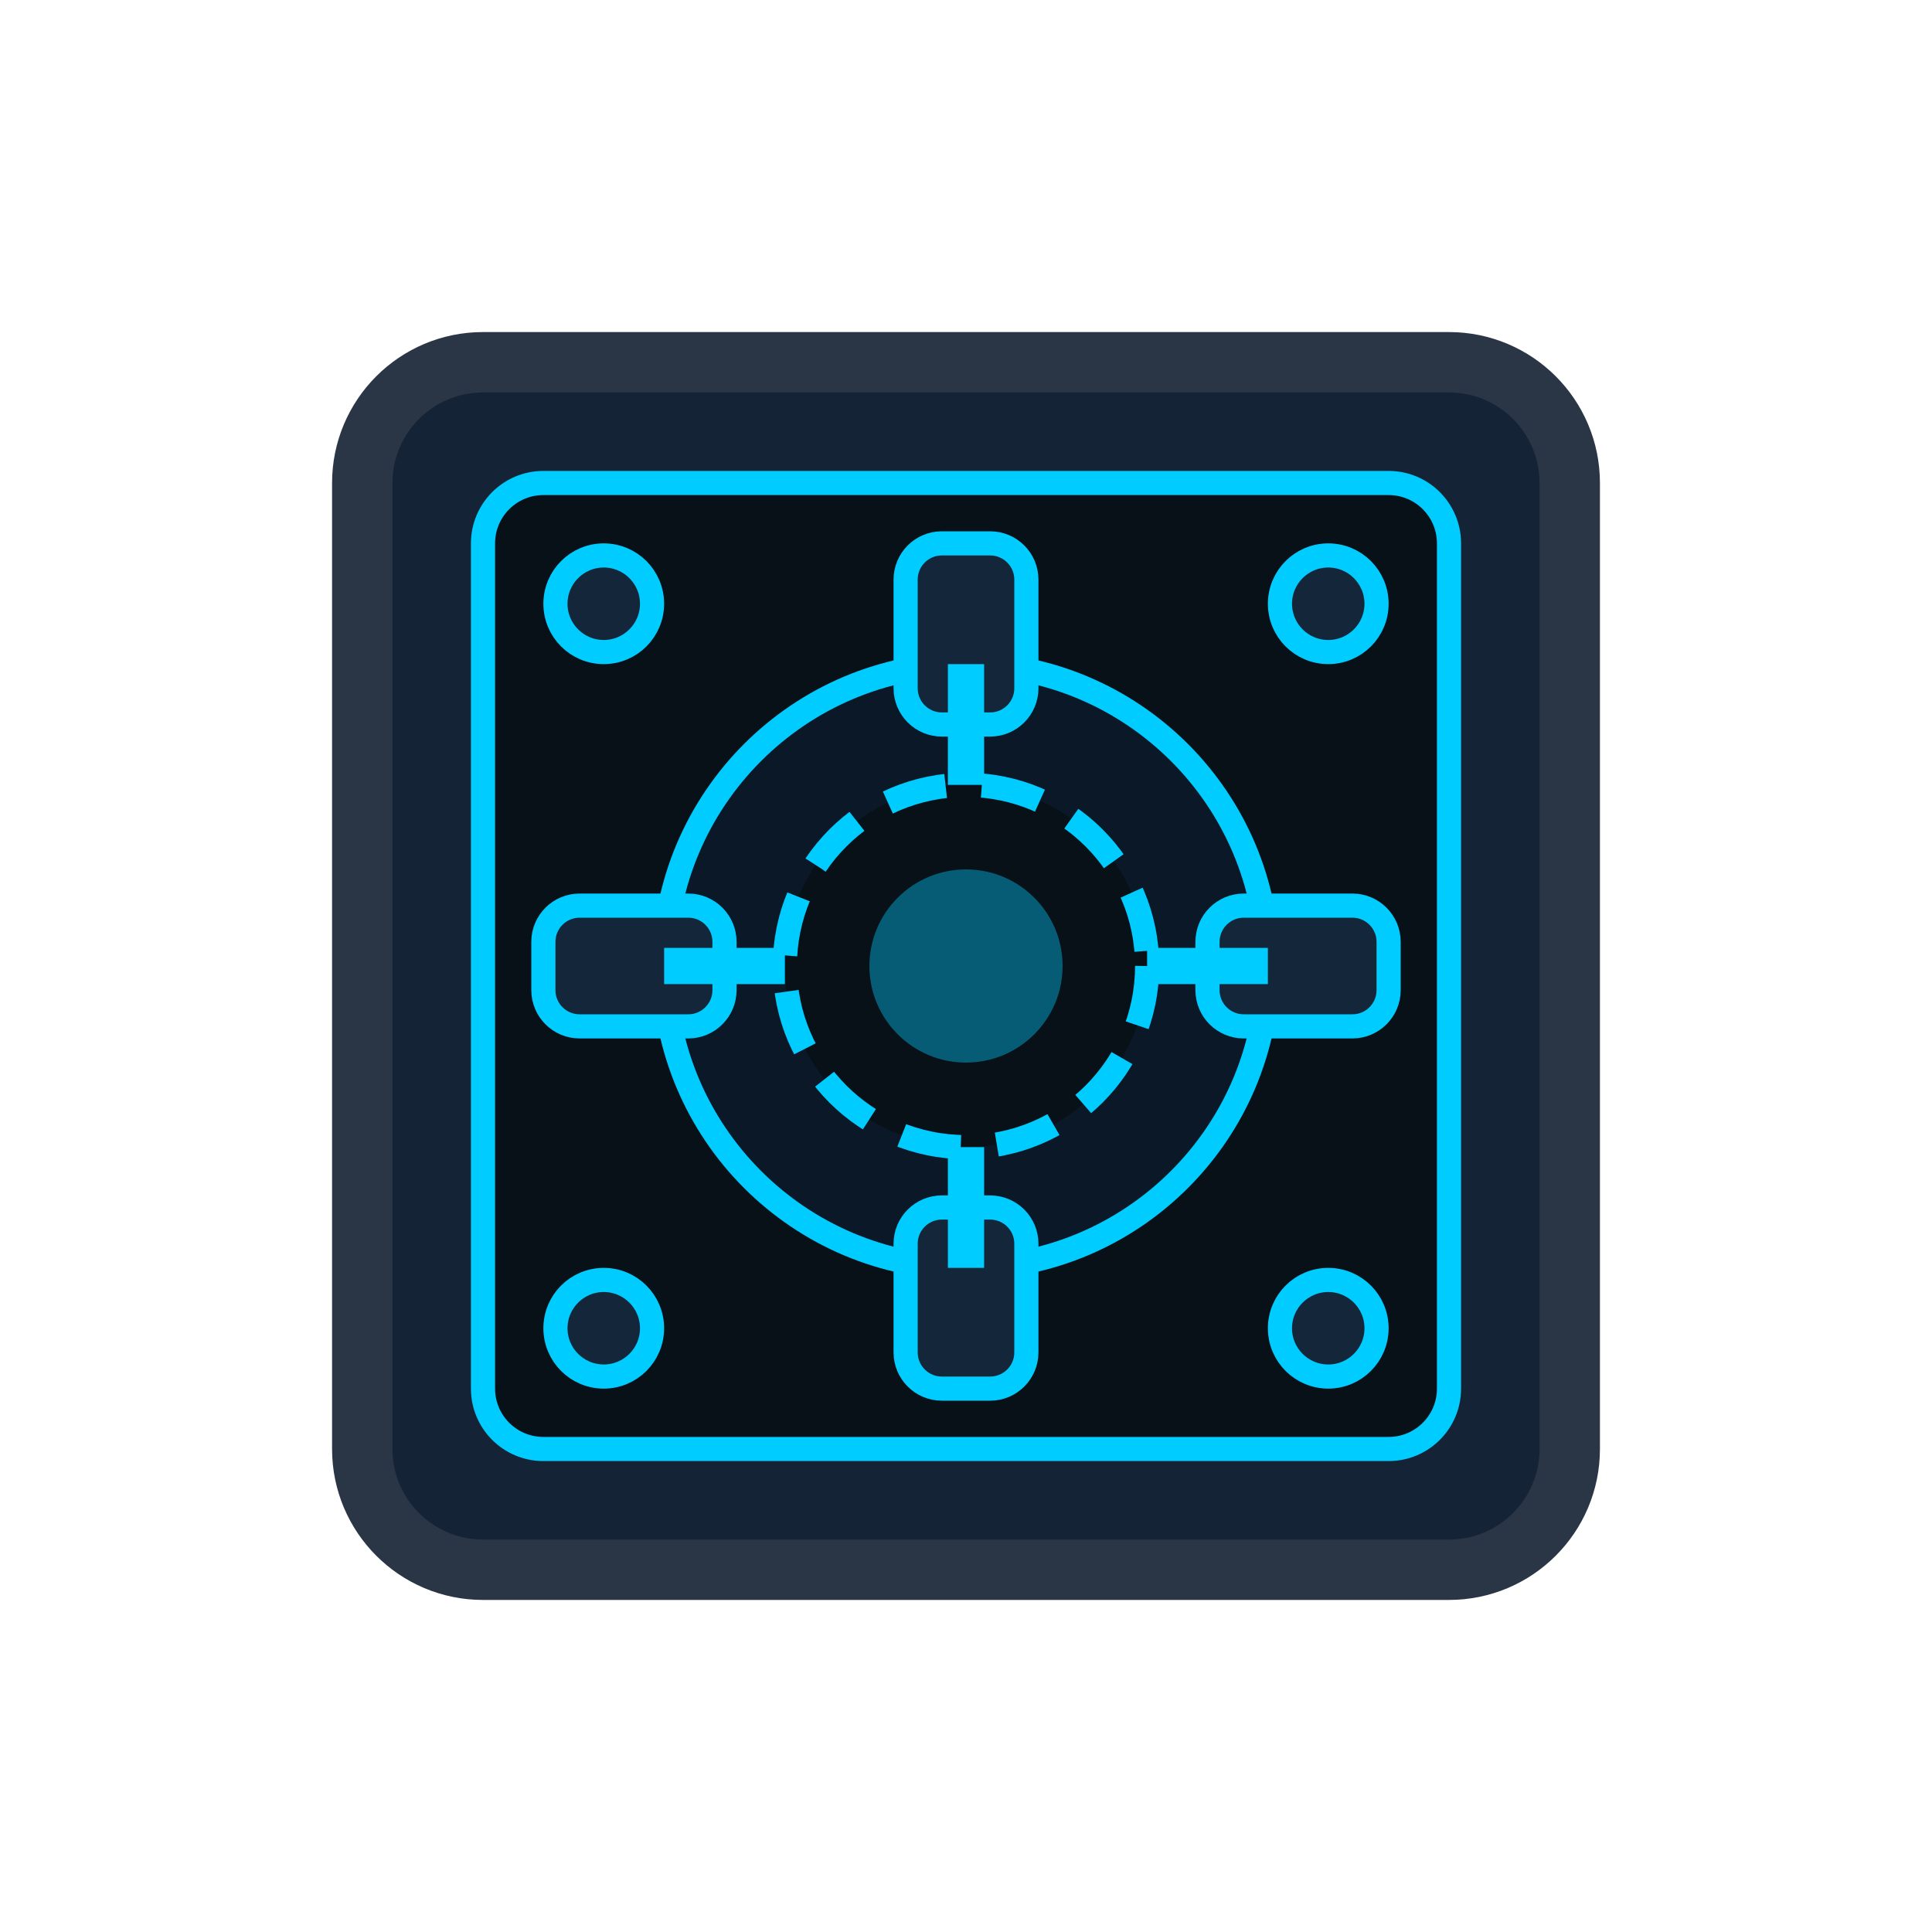
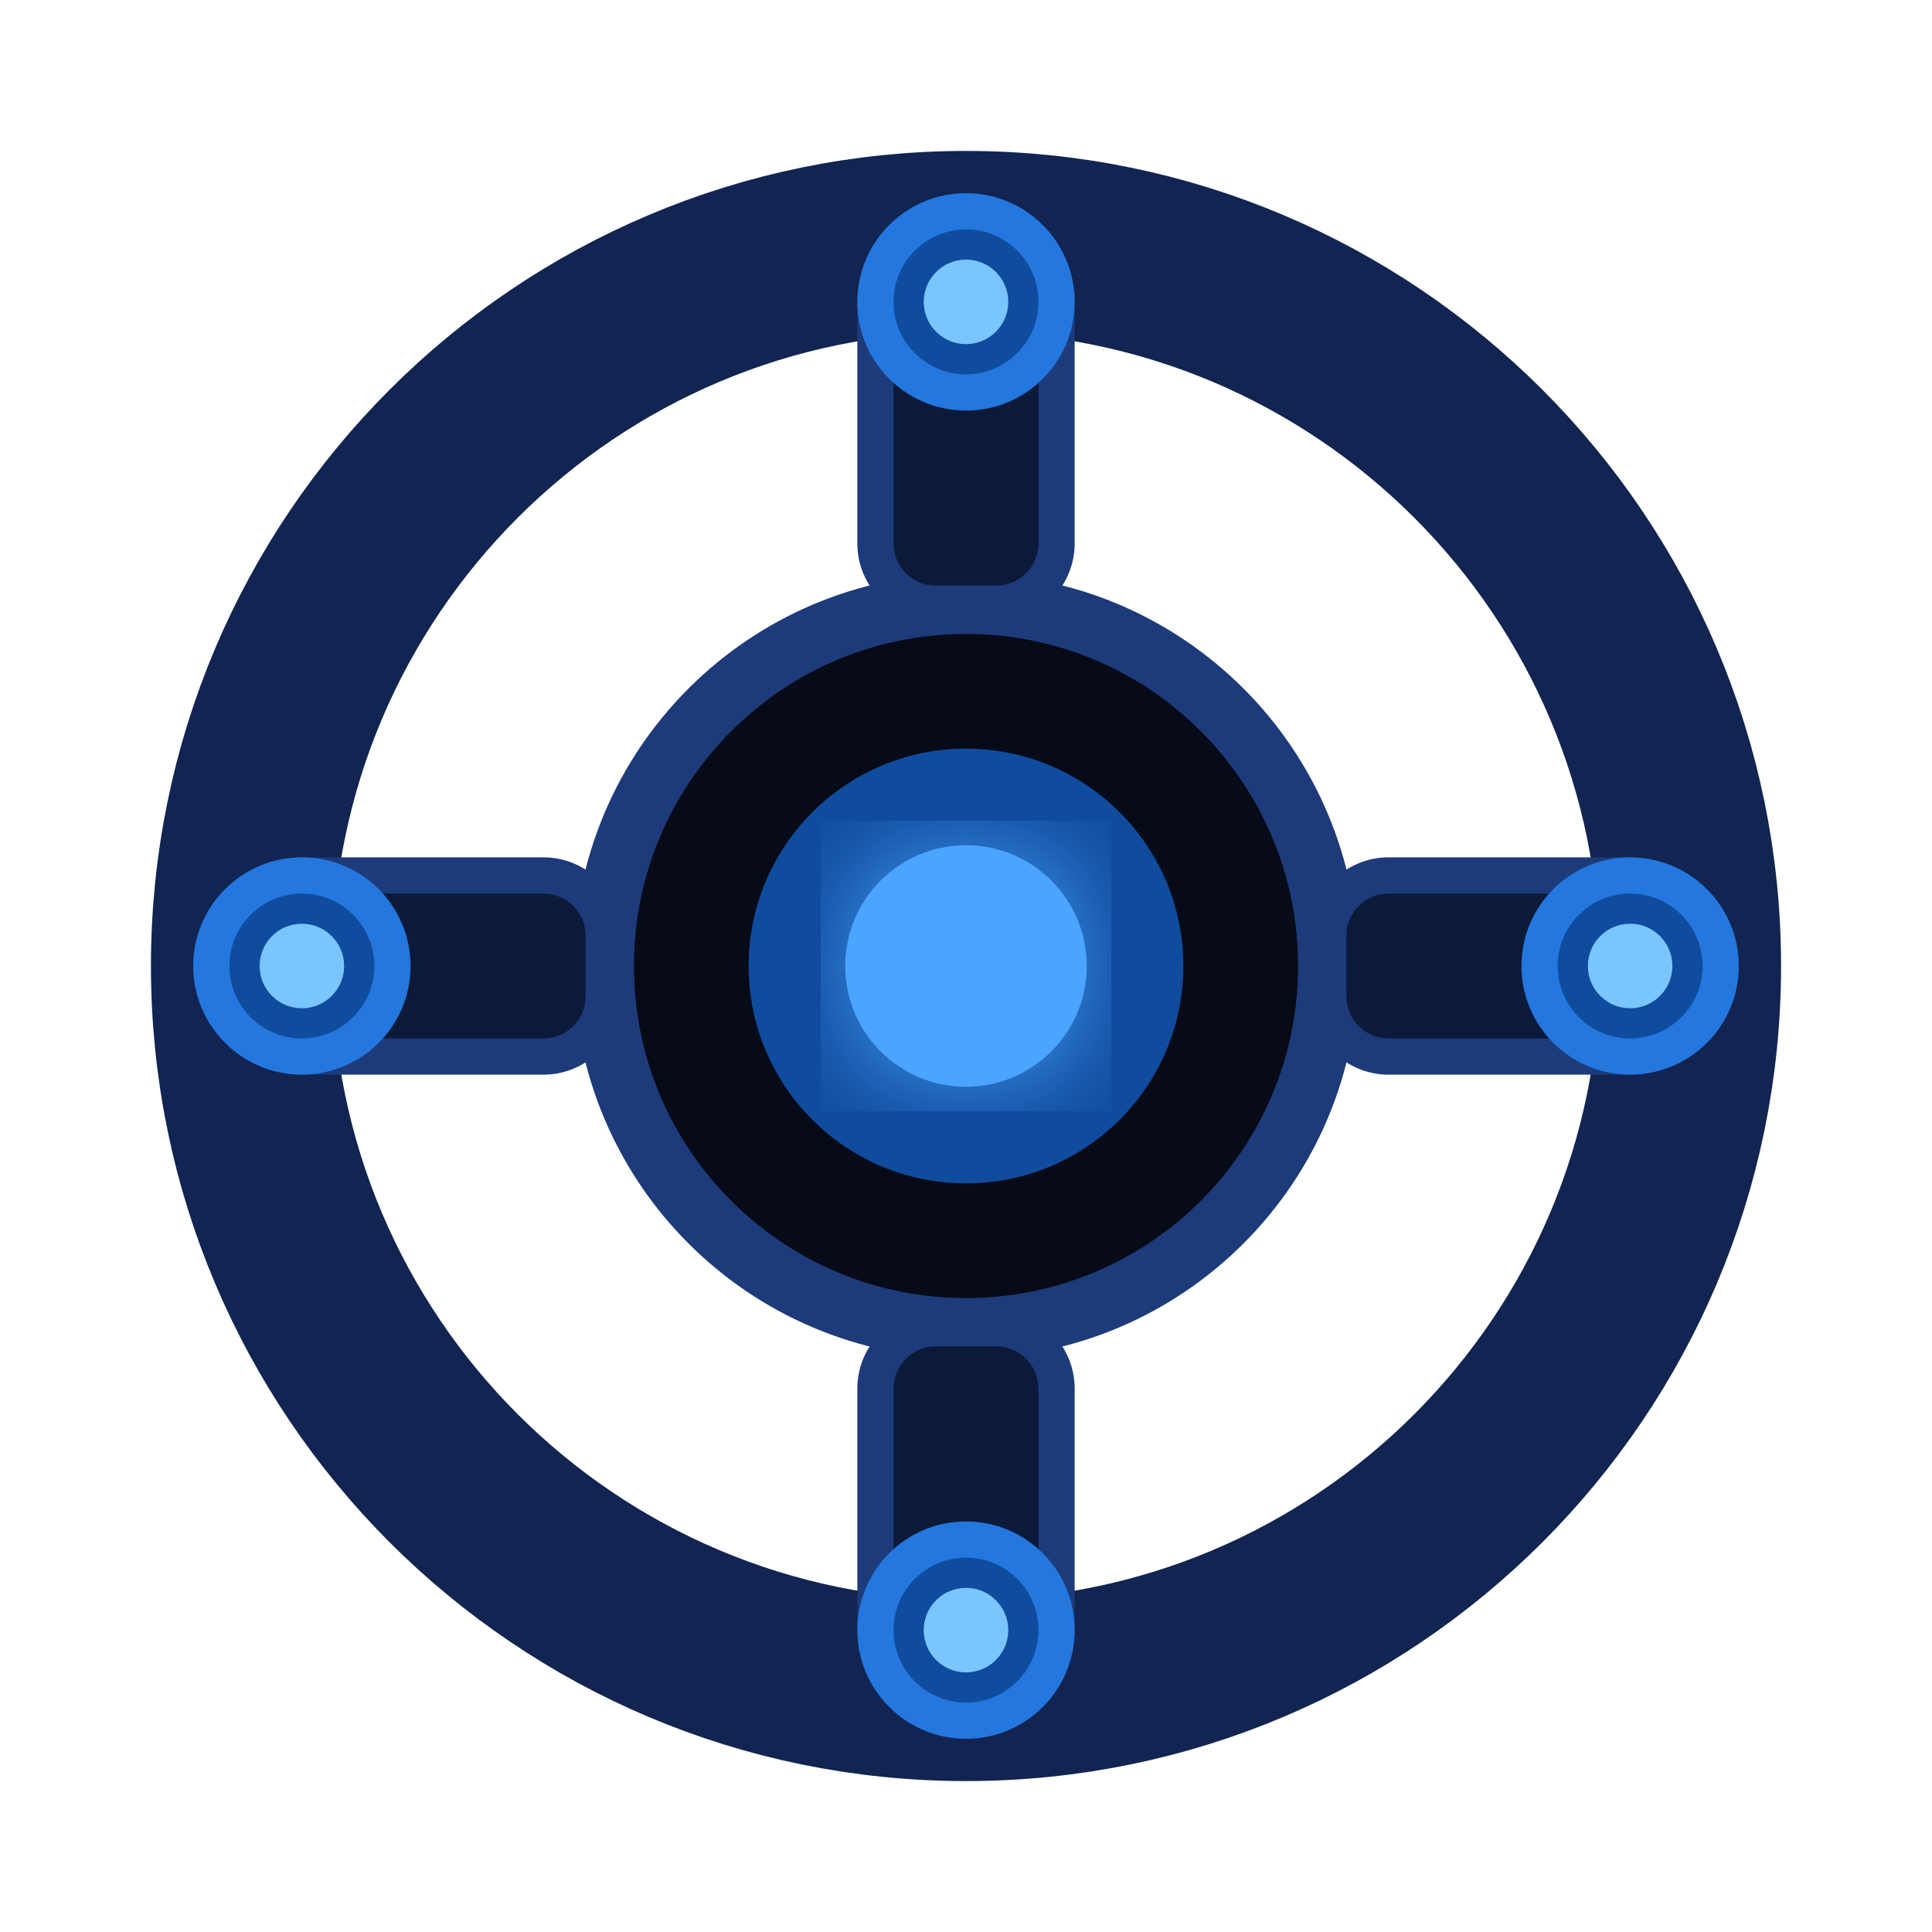
<svg xmlns="http://www.w3.org/2000/svg" width="16" height="16" viewBox="0 0 16 16">
-   <rect width="16" height="16" fill="none" />
-   <rect x="3" y="3" width="10" height="10" rx="1" ry="1" fill="#142436" stroke="#2a3546" stroke-width="0.5" />
-   <rect x="4" y="4" width="8" height="8" rx="0.5" ry="0.5" fill="#081018" stroke="#0cf" stroke-width="0.2" />
-   <circle cx="8" cy="8" r="2.5" fill="#0a1828" stroke="#0cf" stroke-width="0.2" />
-   <circle cx="8" cy="8" r="1.5" fill="#081018" stroke="#0cf" stroke-width="0.2" stroke-dasharray="0.5,0.3" />
-   <circle cx="8" cy="8" r="0.8" fill="#0cf" opacity="0.4" />
-   <rect x="4.5" y="7.5" width="1.5" height="1" rx="0.3" ry="0.3" fill="#14263a" stroke="#0cf" stroke-width="0.2" />
-   <rect x="10" y="7.5" width="1.5" height="1" rx="0.3" ry="0.3" fill="#14263a" stroke="#0cf" stroke-width="0.2" />
-   <rect x="7.5" y="4.5" width="1" height="1.5" rx="0.3" ry="0.3" fill="#14263a" stroke="#0cf" stroke-width="0.2" />
-   <rect x="7.5" y="10" width="1" height="1.5" rx="0.3" ry="0.3" fill="#14263a" stroke="#0cf" stroke-width="0.2" />
-   <path d="M8,5.5 L8,6.5" stroke="#0cf" stroke-width="0.3" />
-   <path d="M8,9.5 L8,10.5" stroke="#0cf" stroke-width="0.3" />
-   <path d="M5.5,8 L6.5,8" stroke="#0cf" stroke-width="0.3" />
-   <path d="M9.5,8 L10.5,8" stroke="#0cf" stroke-width="0.3" />
-   <circle cx="5" cy="5" r="0.4" fill="#14263a" stroke="#0cf" stroke-width="0.2" />
-   <circle cx="11" cy="5" r="0.4" fill="#14263a" stroke="#0cf" stroke-width="0.2" />
-   <circle cx="5" cy="11" r="0.4" fill="#14263a" stroke="#0cf" stroke-width="0.2" />
-   <circle cx="11" cy="11" r="0.4" fill="#14263a" stroke="#0cf" stroke-width="0.2" />
+   <filter id="glow">
+     <feGaussianBlur stdDeviation="0.5" result="blur" />
+     <feComposite in="SourceGraphic" in2="blur" operator="over" />
+   </filter>
+   <circle cx="8" cy="8" r="6" fill="none" stroke="#112452" stroke-width="1.5" />
+   <circle cx="8" cy="8" r="3" fill="#070b18" stroke="#1d3b7a" stroke-width="0.5" />
+   <circle cx="8" cy="8" r="1.8" fill="#0f4c9e" />
+   <circle cx="8" cy="8" r="1" fill="#4ca5ff" filter="url(#glow)" />
+   <rect x="7.25" y="2" width="1.5" height="3" rx="0.5" fill="#0c1a3a" stroke="#1d3b7a" stroke-width="0.3" />
+   <rect x="7.25" y="11" width="1.5" height="3" rx="0.5" fill="#0c1a3a" stroke="#1d3b7a" stroke-width="0.3" />
+   <rect x="2" y="7.25" width="3" height="1.5" rx="0.5" fill="#0c1a3a" stroke="#1d3b7a" stroke-width="0.3" />
+   <rect x="11" y="7.25" width="3" height="1.5" rx="0.5" fill="#0c1a3a" stroke="#1d3b7a" stroke-width="0.3" />
+   <circle cx="8" cy="2.5" r="0.75" fill="#0f4c9e" stroke="#2377de" stroke-width="0.3" />
+   <circle cx="8" cy="13.5" r="0.75" fill="#0f4c9e" stroke="#2377de" stroke-width="0.3" />
+   <circle cx="2.5" cy="8" r="0.75" fill="#0f4c9e" stroke="#2377de" stroke-width="0.3" />
+   <circle cx="13.5" cy="8" r="0.75" fill="#0f4c9e" stroke="#2377de" stroke-width="0.3" />
+   <circle cx="8" cy="2.5" r="0.35" fill="#7bc5ff" />
+   <circle cx="8" cy="13.5" r="0.35" fill="#7bc5ff" />
+   <circle cx="2.5" cy="8" r="0.35" fill="#7bc5ff" />
+   <circle cx="13.5" cy="8" r="0.35" fill="#7bc5ff" />
</svg>
